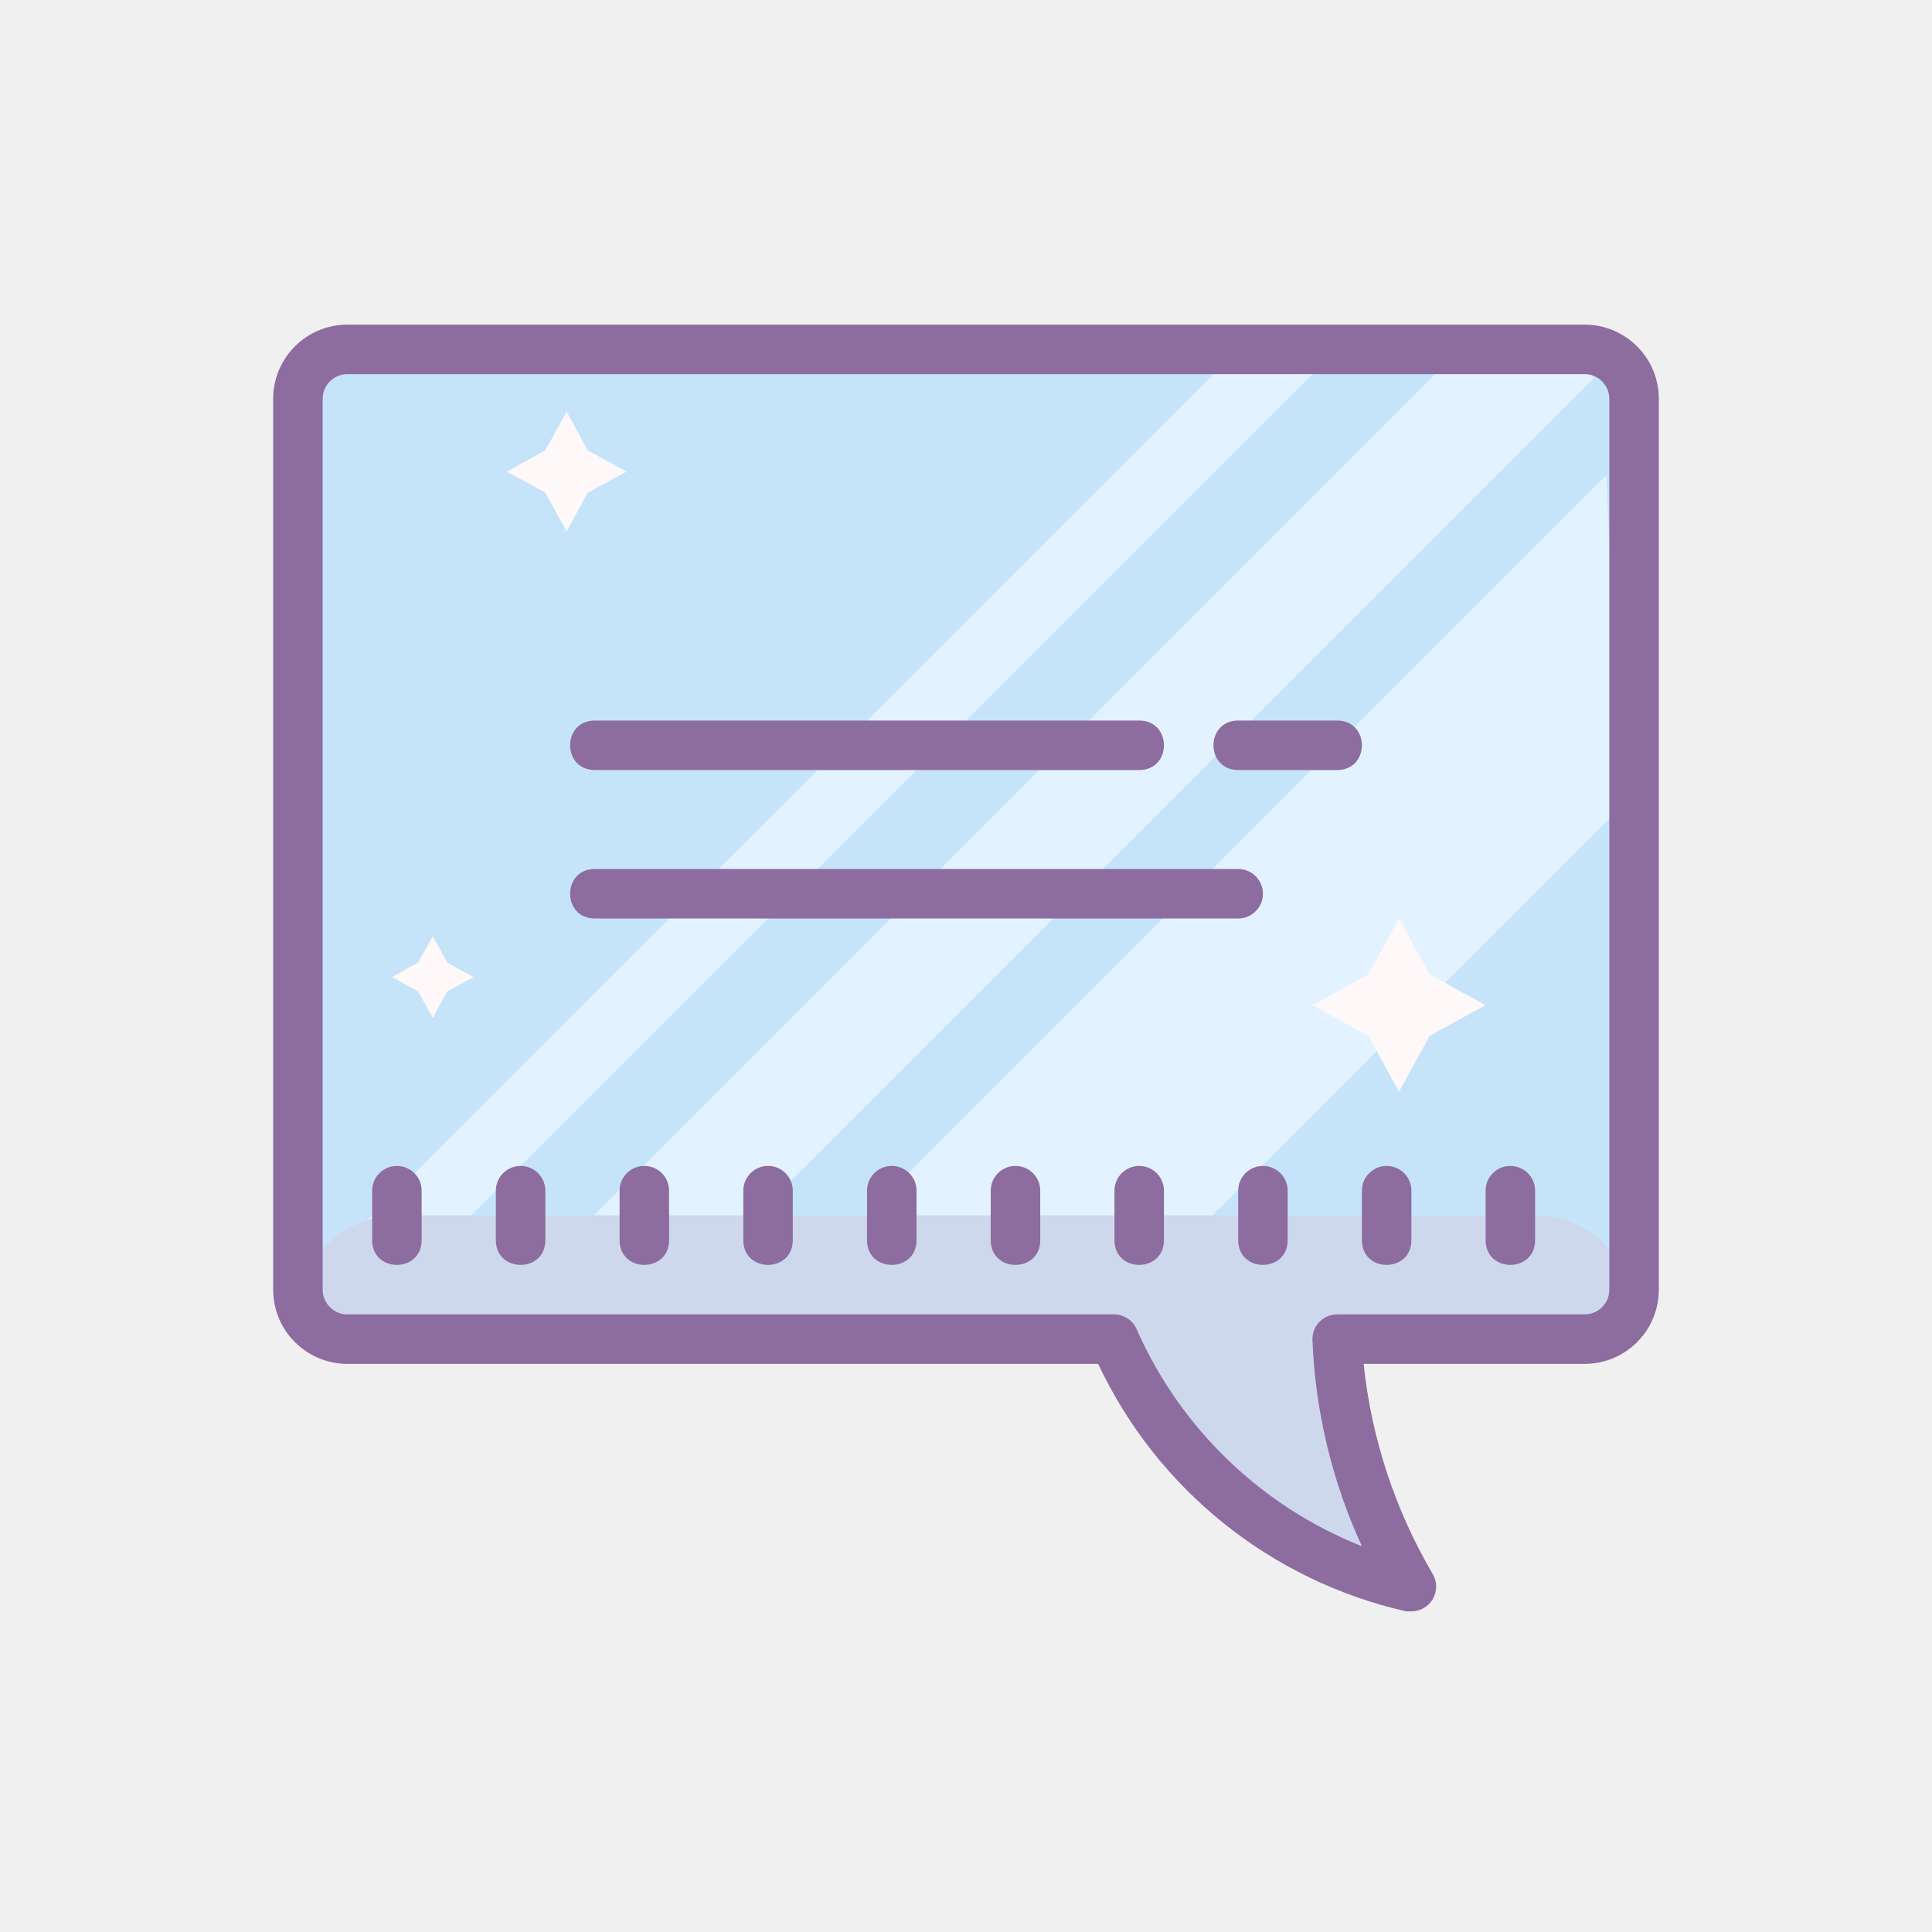
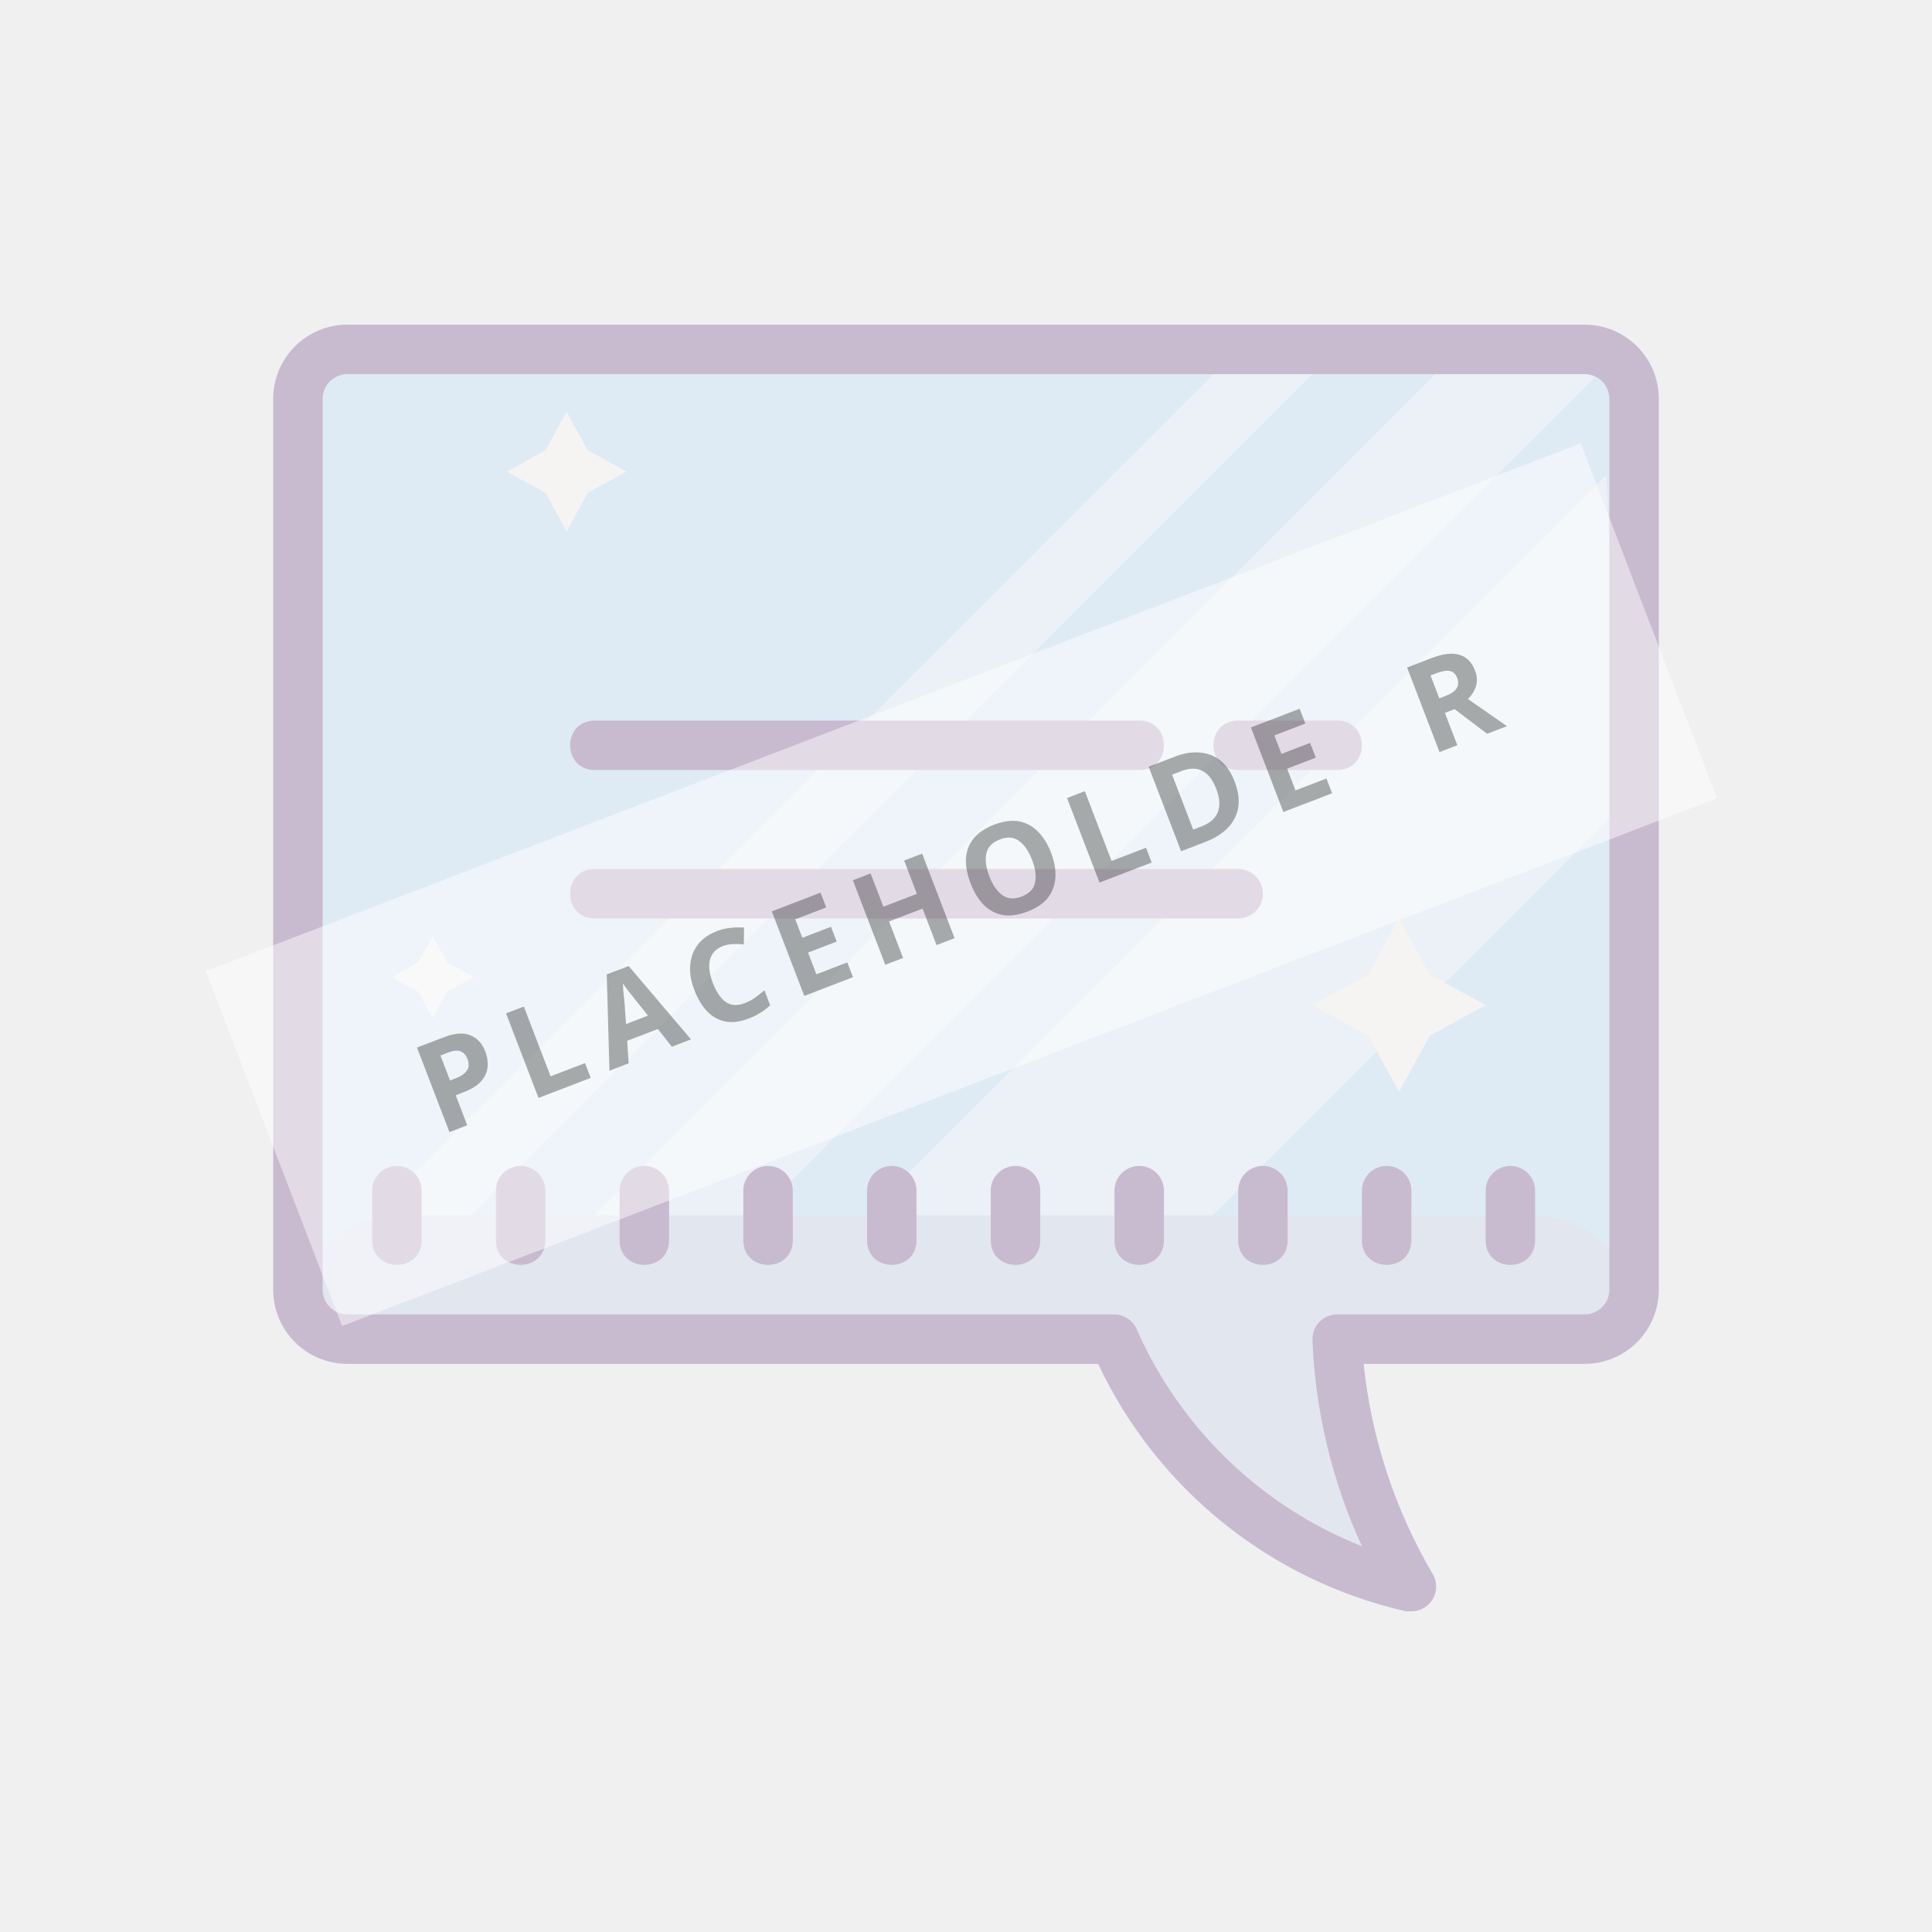
<svg xmlns="http://www.w3.org/2000/svg" width="122px" height="122px" viewBox="0 0 122 122" version="1.1">
  <defs />
  <g id="Page-1" stroke="none" stroke-width="1" fill="none" fill-rule="evenodd">
    <g id="icon-win-interaction">
-       <g id="Group" transform="translate(17, 20)">
+       <g id="Group" opacity="0.4" transform="translate(17, 20)">
        <path d="M6.5,64.562 L53.375,64.562 C53.375,64.562 62.75,80.188 70.562,78.625 C69,72.375 67.953,64.562 67.953,64.562 L81.5,64.562 C84.09,64.562 86.188,62.465 86.188,59.875 L86.188,6.75 C86.188,4.16 84.09,2.062 81.5,2.062 L6.5,2.062 C3.91,2.062 1.812,4.16 1.812,6.75 L1.812,59.875 C1.812,62.465 3.91,64.562 6.5,64.562" id="Fill-1" fill="#C5E4FA" />
        <polyline id="Fill-2" fill="#E3F2FF" points="57.874 58.437 85.312 31 84.437 10 36 58.437" />
        <polyline id="Fill-3" fill="#E3F2FF" points="22.125 59.813 19 58.25 75.25 2 82.281 2 83.656 3.86 23.688 63.813" />
        <polyline id="Fill-4" fill="#E3F2FF" points="11.188 58.312 4.938 58.312 61.188 2.062 67.438 2.062" />
        <polyline id="Fill-5" fill="#FFF8F8" points="71.344 38 73.281 41.531 76.812 43.469 73.281 45.406 71.344 48.938 69.406 45.406 65.875 43.469 69.406 41.531" />
        <polyline id="Fill-6" fill="#FFF8F8" points="18.781 6 20.109 8.438 22.563 9.782 20.109 11.11 18.781 13.563 17.437 11.11 15 9.782 17.437 8.438" />
        <polyline id="Fill-7" fill="#FFF8F8" points="10.328 39.125 11.234 40.781 12.906 41.703 11.234 42.609 10.328 44.281 9.406 42.609 7.75 41.703 9.406 40.781" />
        <path d="M86.188,63 C86.188,63.863 85.488,64.562 84.625,64.562 L67.953,64.562 C67.953,64.562 69,72.375 70.562,78.625 C62.75,80.188 53.375,64.562 53.375,64.562 L3.375,64.562 C2.512,64.562 1.812,63.863 1.812,63 C1.812,59.547 4.609,56.75 8.062,56.75 L79.938,56.75 C81.594,56.75 83.184,57.41 84.355,58.582 C85.527,59.754 86.188,61.344 86.188,63" id="Fill-8" fill="#CED8ED" />
        <path d="M83.062,0.5 L4.938,0.5 C2.348,0.5 0.25,2.598 0.25,5.188 L0.25,61.438 C0.25,64.027 2.348,66.125 4.938,66.125 L52.344,66.125 C56.074,74.047 63.242,79.809 71.781,81.75 L72.125,81.75 C73.336,81.75 74.086,80.434 73.469,79.391 C71.086,75.332 69.598,70.809 69.109,66.125 L83.062,66.125 C85.652,66.125 87.75,64.027 87.75,61.438 L87.75,5.188 C87.75,2.598 85.652,0.5 83.062,0.5 Z M84.625,61.438 C84.625,62.301 83.926,63 83.062,63 L67.438,63 C66.574,63 65.875,63.699 65.875,64.562 C66.047,69.086 67.109,73.527 69,77.641 C62.672,75.129 57.578,70.238 54.812,64.016 C54.586,63.414 54.016,63.012 53.375,63 L4.938,63 C4.074,63 3.375,62.301 3.375,61.438 L3.375,5.188 C3.375,4.324 4.074,3.625 4.938,3.625 L83.062,3.625 C83.926,3.625 84.625,4.324 84.625,5.188 L84.625,61.438 Z" id="Fill-9" fill="#8D6C9F" />
        <path d="M70.562,53.625 C69.699,53.625 69,54.324 69,55.188 L69,58.312 C69,60.395 72.125,60.395 72.125,58.312 L72.125,55.188 C72.125,54.324 71.426,53.625 70.562,53.625" id="Fill-10" fill="#8D6C9F" />
        <path d="M78.375,53.625 C77.512,53.625 76.812,54.324 76.812,55.188 L76.812,58.312 C76.812,60.395 79.938,60.395 79.938,58.312 L79.938,55.188 C79.938,54.324 79.238,53.625 78.375,53.625" id="Fill-11" fill="#8D6C9F" />
        <path d="M62.75,53.625 C61.887,53.625 61.188,54.324 61.188,55.188 L61.188,58.312 C61.188,60.395 64.312,60.395 64.312,58.312 L64.312,55.188 C64.312,54.324 63.613,53.625 62.75,53.625" id="Fill-12" fill="#8D6C9F" />
        <path d="M54.938,53.625 C54.074,53.625 53.375,54.324 53.375,55.188 L53.375,58.312 C53.375,60.395 56.5,60.395 56.5,58.312 L56.5,55.188 C56.5,54.324 55.801,53.625 54.938,53.625" id="Fill-13" fill="#8D6C9F" />
        <path d="M47.125,53.625 C46.262,53.625 45.562,54.324 45.562,55.188 L45.562,58.312 C45.562,60.395 48.688,60.395 48.688,58.312 L48.688,55.188 C48.688,54.324 47.988,53.625 47.125,53.625" id="Fill-14" fill="#8D6C9F" />
        <path d="M39.312,53.625 C38.449,53.625 37.75,54.324 37.75,55.188 L37.75,58.312 C37.75,60.395 40.875,60.395 40.875,58.312 L40.875,55.188 C40.875,54.324 40.176,53.625 39.312,53.625" id="Fill-15" fill="#8D6C9F" />
        <path d="M31.5,53.625 C30.637,53.625 29.938,54.324 29.938,55.188 L29.938,58.312 C29.938,60.395 33.062,60.395 33.062,58.312 L33.062,55.188 C33.062,54.324 32.363,53.625 31.5,53.625" id="Fill-16" fill="#8D6C9F" />
        <path d="M23.688,53.625 C22.824,53.625 22.125,54.324 22.125,55.188 L22.125,58.312 C22.125,60.395 25.25,60.395 25.25,58.312 L25.25,55.188 C25.25,54.324 24.551,53.625 23.688,53.625" id="Fill-17" fill="#8D6C9F" />
        <path d="M15.875,53.625 C15.012,53.625 14.312,54.324 14.312,55.188 L14.312,58.312 C14.312,60.395 17.438,60.395 17.438,58.312 L17.438,55.188 C17.438,54.324 16.738,53.625 15.875,53.625" id="Fill-18" fill="#8D6C9F" />
        <path d="M8.062,53.625 C7.199,53.625 6.5,54.324 6.5,55.188 L6.5,58.312 C6.5,60.395 9.625,60.395 9.625,58.312 L9.625,55.188 C9.625,54.324 8.926,53.625 8.062,53.625" id="Fill-19" fill="#8D6C9F" />
        <path d="M67.438,25.5 L61.188,25.5 C59.105,25.5 59.105,28.625 61.188,28.625 L67.438,28.625 C69.52,28.625 69.52,25.5 67.438,25.5" id="Fill-20" fill="#8D6C9F" />
        <path d="M20.562,28.625 L54.938,28.625 C57.02,28.625 57.02,25.5 54.938,25.5 L20.562,25.5 C18.48,25.5 18.48,28.625 20.562,28.625" id="Fill-21" fill="#8D6C9F" />
        <path d="M62.75,36.438 C62.75,35.574 62.051,34.875 61.188,34.875 L20.562,34.875 C18.48,34.875 18.48,38 20.562,38 L61.188,38 C62.051,38 62.75,37.301 62.75,36.438" id="Fill-22" fill="#8D6C9F" />
      </g>
+       <rect id="Rectangle-29" fill="#FFFFFF" opacity="0.471" transform="translate(60.71191, 55.86707) rotate(-21) translate(-60.71191, -55.86707) " x="14.212" y="43.867" width="93" height="24" />
+       <text id="PLACEHOLDER" opacity="0.4" transform="translate(60.89109, 56.33387) rotate(-21) translate(-60.89109, -56.33387) " font-family="GothamBlack, Gotham Black" font-size="8" font-weight="700" letter-spacing="1" fill="#333333">
+         <tspan x="24.391" y="58.834">PLACEHOLDE</tspan>
+         <tspan x="91.359" y="58.834">R</tspan>
+       </text>
    </g>
  </g>
</svg>
